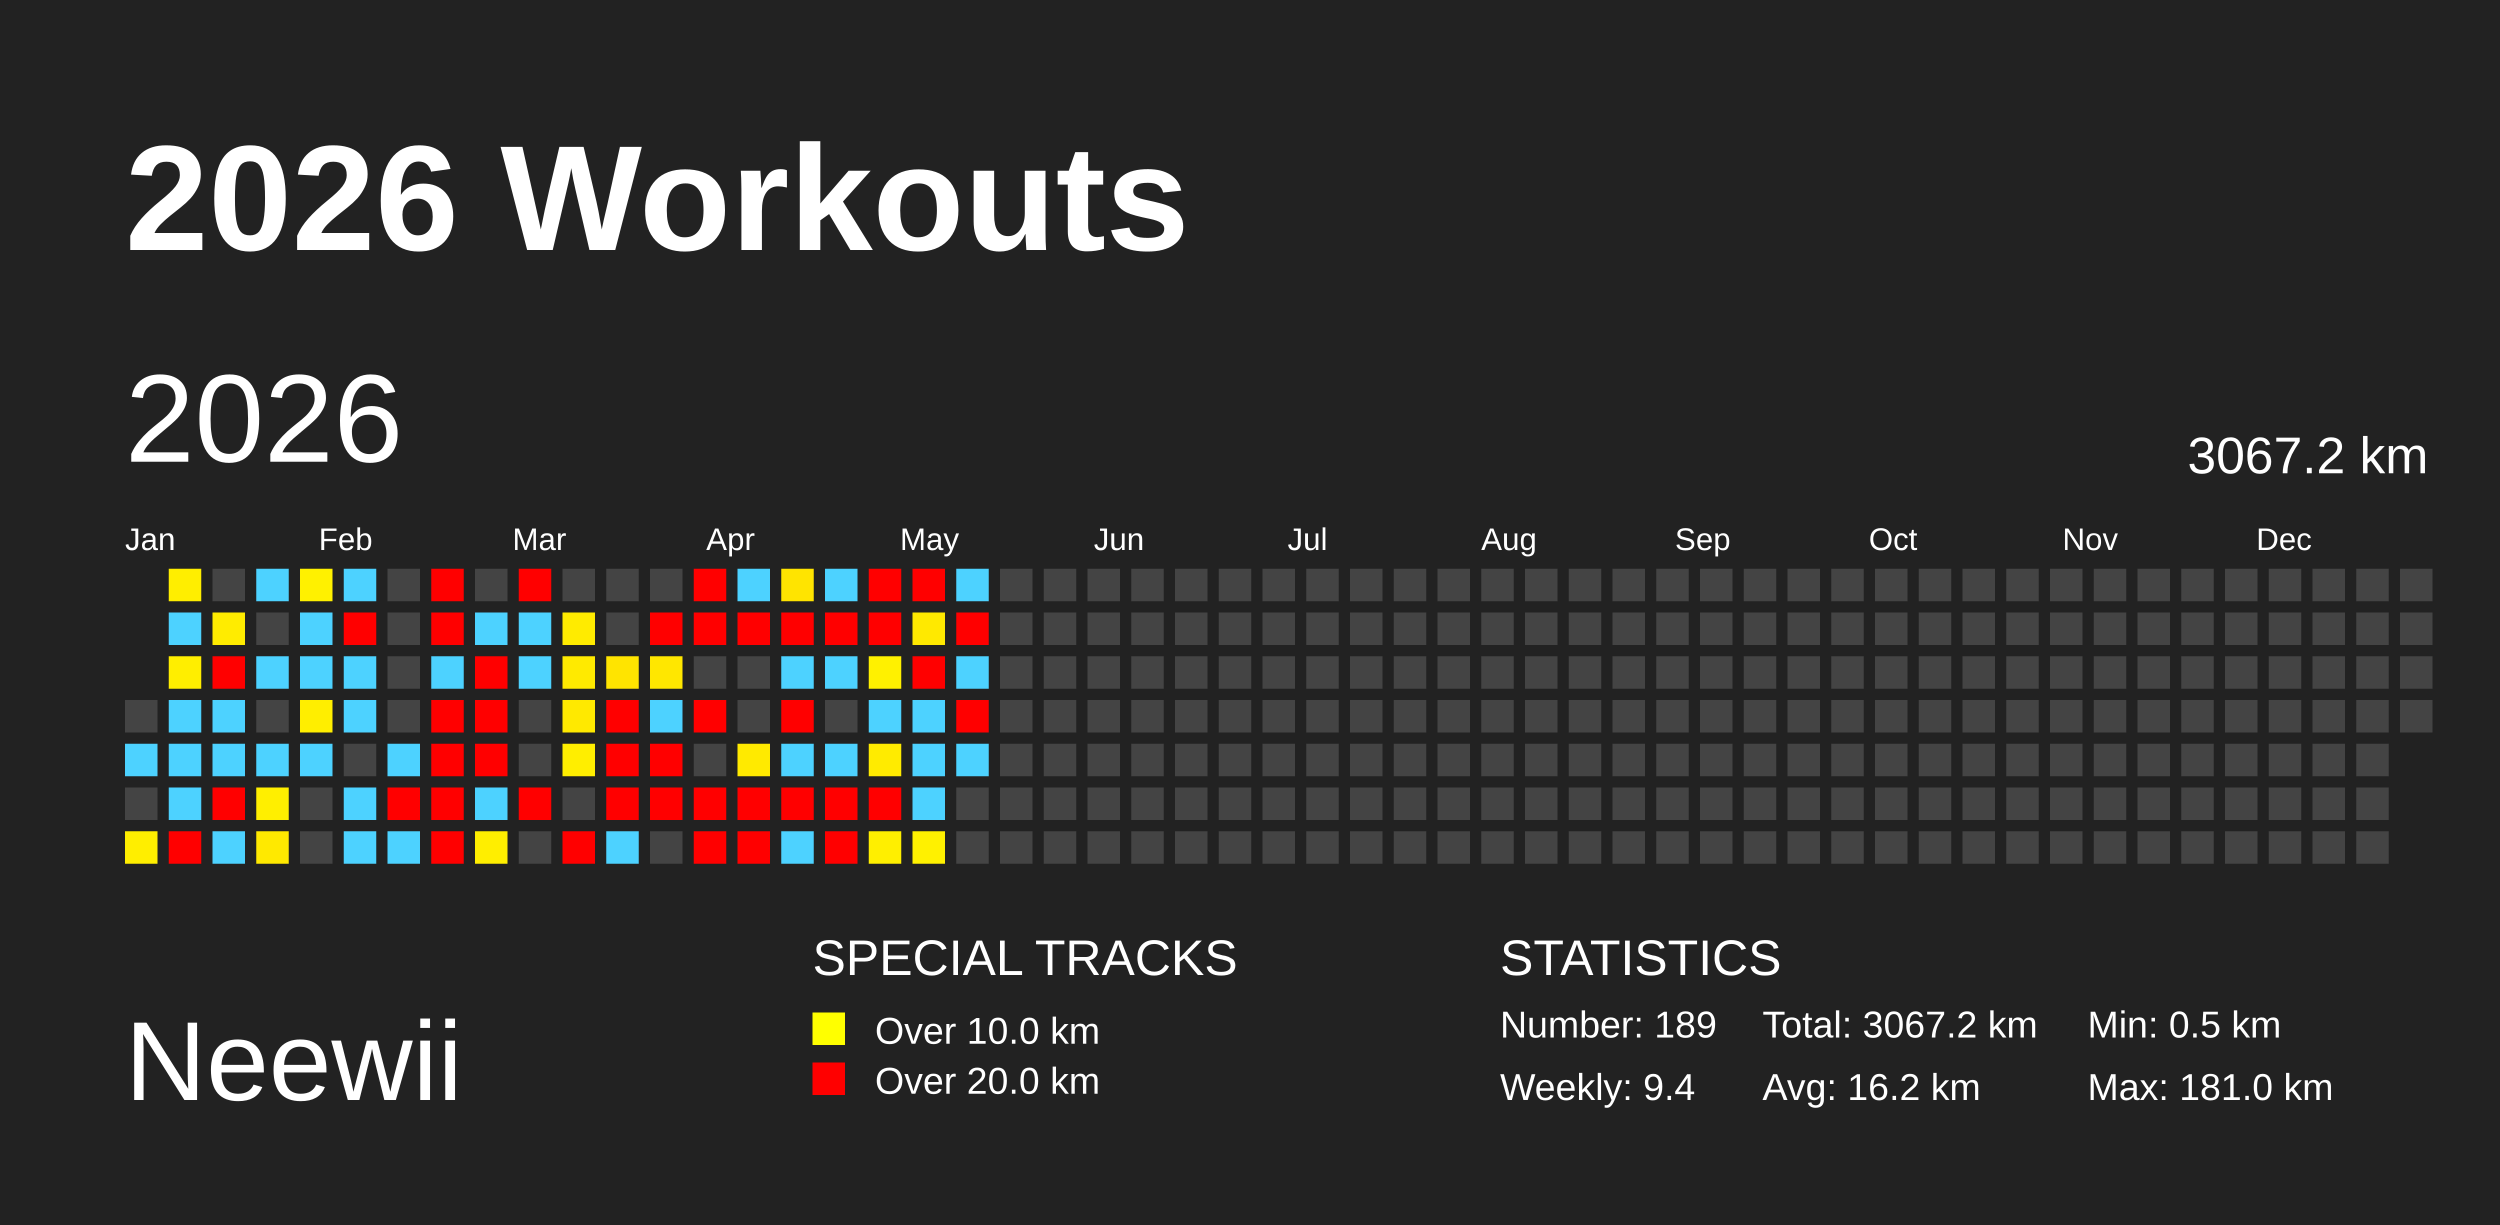
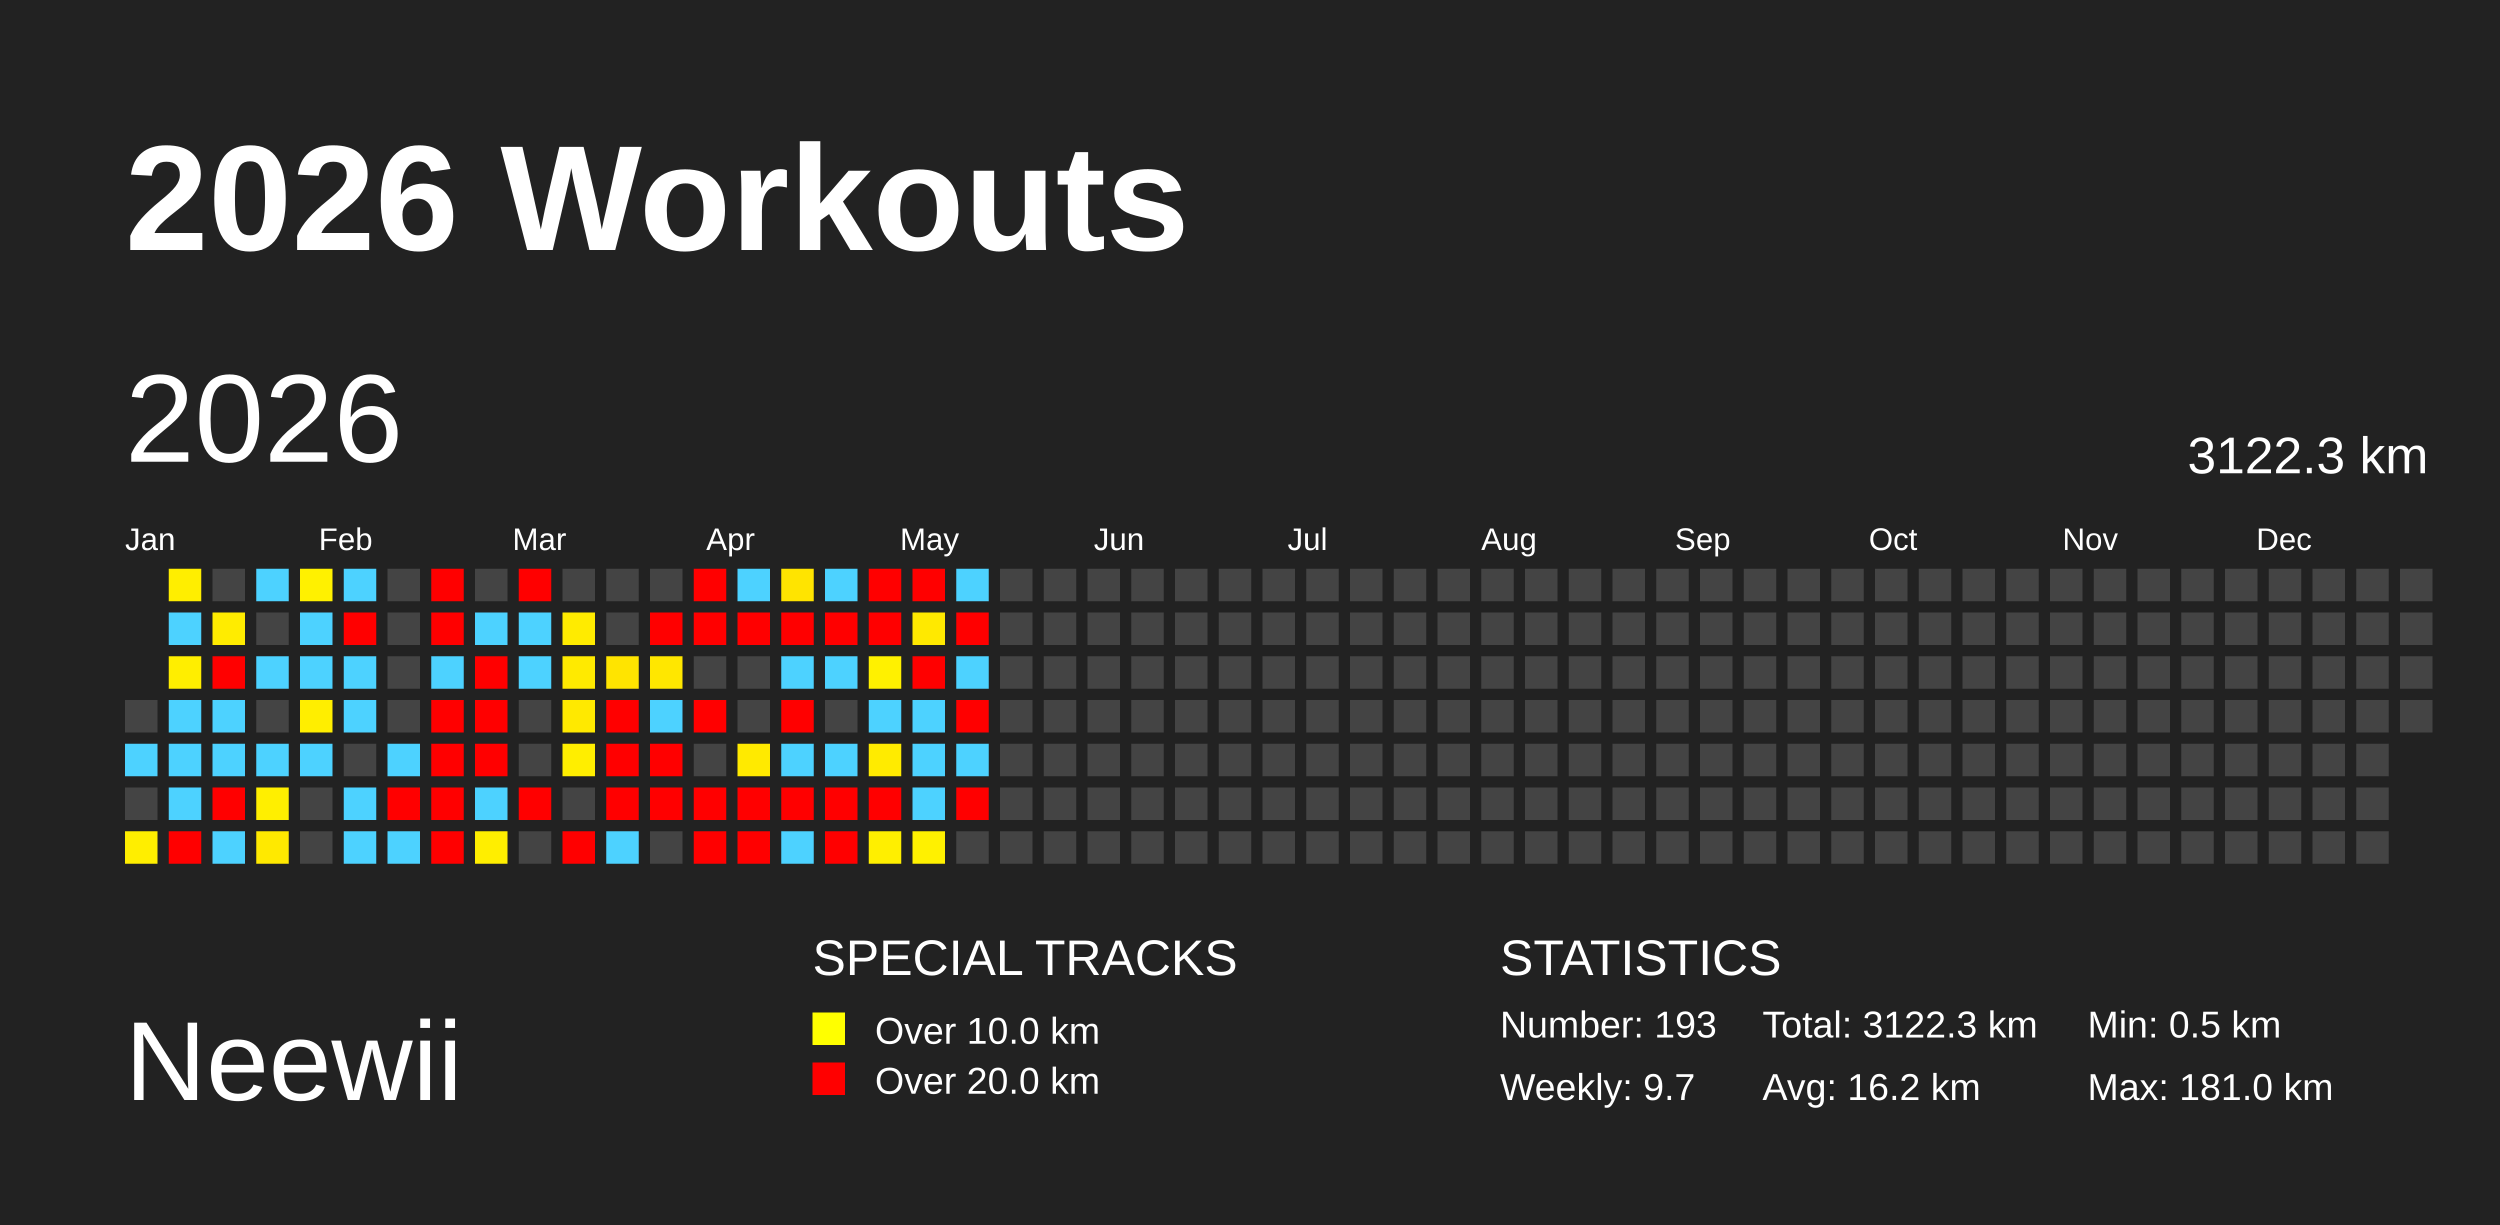
<svg xmlns="http://www.w3.org/2000/svg" baseProfile="full" height="98mm" version="1.1" viewBox="0,0,200,98" width="200mm">
  <defs />
  <rect fill="#222222" height="98" width="200" x="0" y="0" />
  <text fill="#FFFFFF" style="font-size:12px; font-family:Arial; font-weight:bold;" x="10" y="20">2026 Workouts</text>
  <text fill="#FFFFFF" style="font-size:9px; font-family:Arial" x="10" y="88">Neewii</text>
  <text fill="#FFFFFF" style="font-size:4px; font-family:Arial" x="65" y="78">SPECIAL TRACKS</text>
  <rect fill="yellow" height="2.6" width="2.6" x="65" y="81" />
  <text fill="#FFFFFF" style="font-size:3px; font-family:Arial" x="70" y="83.5">Over 10.0 km</text>
  <rect fill="red" height="2.6" width="2.6" x="65" y="85" />
  <text fill="#FFFFFF" style="font-size:3px; font-family:Arial" x="70" y="87.5">Over 20.0 km</text>
  <text fill="#FFFFFF" style="font-size:4px; font-family:Arial" x="120" y="78">STATISTICS</text>
-   <text fill="#FFFFFF" style="font-size:3px; font-family:Arial" x="120" y="83">Number: 189</text>
-   <text fill="#FFFFFF" style="font-size:3px; font-family:Arial" x="120" y="88">Weekly: 9.4</text>
-   <text fill="#FFFFFF" style="font-size:3px; font-family:Arial" x="141" y="83">Total: 3067.2 km</text>
+   <text fill="#FFFFFF" style="font-size:3px; font-family:Arial" x="120" y="83">Number: 193</text>
+   <text fill="#FFFFFF" style="font-size:3px; font-family:Arial" x="120" y="88">Weekly: 9.7</text>
+   <text fill="#FFFFFF" style="font-size:3px; font-family:Arial" x="141" y="83">Total: 3122.3 km</text>
  <text fill="#FFFFFF" style="font-size:3px; font-family:Arial" x="141" y="88">Avg: 16.2 km</text>
  <text fill="#FFFFFF" style="font-size:3px; font-family:Arial" x="167" y="83">Min: 0.5 km</text>
  <text fill="#FFFFFF" style="font-size:3px; font-family:Arial" x="167" y="88">Max: 181.0 km</text>
  <text dominant-baseline="hanging" fill="#FFFFFF" style="font-size:10.0px; font-family:Arial;" x="10" y="30">2026</text>
-   <text dominant-baseline="hanging" fill="#FFFFFF" style="font-size:4.125px; font-family:Arial;" x="175" y="35">3067.2 km</text>
+   <text dominant-baseline="hanging" fill="#FFFFFF" style="font-size:4.125px; font-family:Arial;" x="175" y="35">3122.3 km</text>
  <text fill="#FFFFFF" style="font-size:2.5px; font-family:Arial" x="10.0" y="44">Jan</text>
  <text fill="#FFFFFF" style="font-size:2.5px; font-family:Arial" x="25.5" y="44">Feb</text>
  <text fill="#FFFFFF" style="font-size:2.5px; font-family:Arial" x="41.0" y="44">Mar</text>
  <text fill="#FFFFFF" style="font-size:2.5px; font-family:Arial" x="56.5" y="44">Apr</text>
  <text fill="#FFFFFF" style="font-size:2.5px; font-family:Arial" x="72.0" y="44">May</text>
  <text fill="#FFFFFF" style="font-size:2.5px; font-family:Arial" x="87.5" y="44">Jun</text>
  <text fill="#FFFFFF" style="font-size:2.5px; font-family:Arial" x="103.0" y="44">Jul</text>
  <text fill="#FFFFFF" style="font-size:2.5px; font-family:Arial" x="118.5" y="44">Aug</text>
  <text fill="#FFFFFF" style="font-size:2.5px; font-family:Arial" x="134.0" y="44">Sep</text>
  <text fill="#FFFFFF" style="font-size:2.5px; font-family:Arial" x="149.5" y="44">Oct</text>
  <text fill="#FFFFFF" style="font-size:2.5px; font-family:Arial" x="165.0" y="44">Nov</text>
  <text fill="#FFFFFF" style="font-size:2.5px; font-family:Arial" x="180.5" y="44">Dec</text>
  <rect fill="#444444" height="2.6" width="2.6" x="10.0" y="56.0" />
  <rect fill="#4dd2ff" height="2.6" width="2.6" x="10.0" y="59.5" />
  <rect fill="#444444" height="2.6" width="2.6" x="10.0" y="63.0" />
  <rect fill="#ffee00" height="2.6" width="2.6" x="10.0" y="66.5" />
  <rect fill="#ffee00" height="2.6" width="2.6" x="13.5" y="45.5" />
  <rect fill="#4dd2ff" height="2.6" width="2.6" x="13.5" y="49.0" />
  <rect fill="#ffee00" height="2.6" width="2.6" x="13.5" y="52.5" />
  <rect fill="#4dd2ff" height="2.6" width="2.6" x="13.5" y="56.0" />
  <rect fill="#4dd2ff" height="2.6" width="2.6" x="13.5" y="59.5" />
  <rect fill="#4dd2ff" height="2.6" width="2.6" x="13.5" y="63.0" />
  <rect fill="red" height="2.6" width="2.6" x="13.5" y="66.5" />
  <rect fill="#444444" height="2.6" width="2.6" x="17.0" y="45.5" />
  <rect fill="#ffec00" height="2.6" width="2.6" x="17.0" y="49.0" />
  <rect fill="red" height="2.6" width="2.6" x="17.0" y="52.5" />
  <rect fill="#4dd2ff" height="2.6" width="2.6" x="17.0" y="56.0" />
  <rect fill="#4dd2ff" height="2.6" width="2.6" x="17.0" y="59.5" />
  <rect fill="red" height="2.6" width="2.6" x="17.0" y="63.0" />
  <rect fill="#4dd2ff" height="2.6" width="2.6" x="17.0" y="66.5" />
  <rect fill="#4dd2ff" height="2.6" width="2.6" x="20.5" y="45.5" />
  <rect fill="#444444" height="2.6" width="2.6" x="20.5" y="49.0" />
  <rect fill="#4dd2ff" height="2.6" width="2.6" x="20.5" y="52.5" />
  <rect fill="#444444" height="2.6" width="2.6" x="20.5" y="56.0" />
  <rect fill="#4dd2ff" height="2.6" width="2.6" x="20.5" y="59.5" />
  <rect fill="#ffef00" height="2.6" width="2.6" x="20.5" y="63.0" />
  <rect fill="#ffe900" height="2.6" width="2.6" x="20.5" y="66.5" />
  <rect fill="#fff100" height="2.6" width="2.6" x="24.0" y="45.5" />
  <rect fill="#4dd2ff" height="2.6" width="2.6" x="24.0" y="49.0" />
  <rect fill="#4dd2ff" height="2.6" width="2.6" x="24.0" y="52.5" />
  <rect fill="#ffee00" height="2.6" width="2.6" x="24.0" y="56.0" />
  <rect fill="#4dd2ff" height="2.6" width="2.6" x="24.0" y="59.5" />
  <rect fill="#444444" height="2.6" width="2.6" x="24.0" y="63.0" />
  <rect fill="#444444" height="2.6" width="2.6" x="24.0" y="66.5" />
  <rect fill="#4dd2ff" height="2.6" width="2.6" x="27.5" y="45.5" />
  <rect fill="red" height="2.6" width="2.6" x="27.5" y="49.0" />
  <rect fill="#4dd2ff" height="2.6" width="2.6" x="27.5" y="52.5" />
  <rect fill="#4dd2ff" height="2.6" width="2.6" x="27.5" y="56.0" />
  <rect fill="#444444" height="2.6" width="2.6" x="27.5" y="59.5" />
  <rect fill="#4dd2ff" height="2.6" width="2.6" x="27.5" y="63.0" />
  <rect fill="#4dd2ff" height="2.6" width="2.6" x="27.5" y="66.5" />
  <rect fill="#444444" height="2.6" width="2.6" x="31.0" y="45.5" />
  <rect fill="#444444" height="2.6" width="2.6" x="31.0" y="49.0" />
  <rect fill="#444444" height="2.6" width="2.6" x="31.0" y="52.5" />
  <rect fill="#444444" height="2.6" width="2.6" x="31.0" y="56.0" />
  <rect fill="#4dd2ff" height="2.6" width="2.6" x="31.0" y="59.5" />
  <rect fill="red" height="2.6" width="2.6" x="31.0" y="63.0" />
  <rect fill="#4dd2ff" height="2.6" width="2.6" x="31.0" y="66.5" />
  <rect fill="red" height="2.6" width="2.6" x="34.5" y="45.5" />
  <rect fill="red" height="2.6" width="2.6" x="34.5" y="49.0" />
  <rect fill="#4dd2ff" height="2.6" width="2.6" x="34.5" y="52.5" />
  <rect fill="red" height="2.6" width="2.6" x="34.5" y="56.0" />
  <rect fill="red" height="2.6" width="2.6" x="34.5" y="59.5" />
  <rect fill="red" height="2.6" width="2.6" x="34.5" y="63.0" />
  <rect fill="red" height="2.6" width="2.6" x="34.5" y="66.5" />
  <rect fill="#444444" height="2.6" width="2.6" x="38.0" y="45.5" />
  <rect fill="#4dd2ff" height="2.6" width="2.6" x="38.0" y="49.0" />
  <rect fill="red" height="2.6" width="2.6" x="38.0" y="52.5" />
  <rect fill="red" height="2.6" width="2.6" x="38.0" y="56.0" />
  <rect fill="red" height="2.6" width="2.6" x="38.0" y="59.5" />
  <rect fill="#4dd2ff" height="2.6" width="2.6" x="38.0" y="63.0" />
  <rect fill="#ffee00" height="2.6" width="2.6" x="38.0" y="66.5" />
  <rect fill="red" height="2.6" width="2.6" x="41.5" y="45.5" />
  <rect fill="#4dd2ff" height="2.6" width="2.6" x="41.5" y="49.0" />
  <rect fill="#4dd2ff" height="2.6" width="2.6" x="41.5" y="52.5" />
  <rect fill="#444444" height="2.6" width="2.6" x="41.5" y="56.0" />
  <rect fill="#444444" height="2.6" width="2.6" x="41.5" y="59.5" />
  <rect fill="red" height="2.6" width="2.6" x="41.5" y="63.0" />
  <rect fill="#444444" height="2.6" width="2.6" x="41.5" y="66.5" />
  <rect fill="#444444" height="2.6" width="2.6" x="45.0" y="45.5" />
  <rect fill="#ffeb00" height="2.6" width="2.6" x="45.0" y="49.0" />
  <rect fill="#ffea00" height="2.6" width="2.6" x="45.0" y="52.5" />
  <rect fill="#ffe900" height="2.6" width="2.6" x="45.0" y="56.0" />
  <rect fill="#ffee00" height="2.6" width="2.6" x="45.0" y="59.5" />
  <rect fill="#444444" height="2.6" width="2.6" x="45.0" y="63.0" />
  <rect fill="red" height="2.6" width="2.6" x="45.0" y="66.5" />
  <rect fill="#444444" height="2.6" width="2.6" x="48.5" y="45.5" />
  <rect fill="#444444" height="2.6" width="2.6" x="48.5" y="49.0" />
  <rect fill="#ffe400" height="2.6" width="2.6" x="48.5" y="52.5" />
  <rect fill="red" height="2.6" width="2.6" x="48.5" y="56.0" />
  <rect fill="red" height="2.6" width="2.6" x="48.5" y="59.5" />
  <rect fill="red" height="2.6" width="2.6" x="48.5" y="63.0" />
  <rect fill="#4dd2ff" height="2.6" width="2.6" x="48.5" y="66.5" />
  <rect fill="#444444" height="2.6" width="2.6" x="52.0" y="45.5" />
  <rect fill="red" height="2.6" width="2.6" x="52.0" y="49.0" />
  <rect fill="#ffe700" height="2.6" width="2.6" x="52.0" y="52.5" />
  <rect fill="#4dd2ff" height="2.6" width="2.6" x="52.0" y="56.0" />
  <rect fill="red" height="2.6" width="2.6" x="52.0" y="59.5" />
  <rect fill="red" height="2.6" width="2.6" x="52.0" y="63.0" />
  <rect fill="#444444" height="2.6" width="2.6" x="52.0" y="66.5" />
  <rect fill="red" height="2.6" width="2.6" x="55.5" y="45.5" />
  <rect fill="red" height="2.6" width="2.6" x="55.5" y="49.0" />
  <rect fill="#444444" height="2.6" width="2.6" x="55.5" y="52.5" />
  <rect fill="red" height="2.6" width="2.6" x="55.5" y="56.0" />
  <rect fill="#444444" height="2.6" width="2.6" x="55.5" y="59.5" />
  <rect fill="red" height="2.6" width="2.6" x="55.5" y="63.0" />
  <rect fill="red" height="2.6" width="2.6" x="55.5" y="66.5" />
  <rect fill="#4dd2ff" height="2.6" width="2.6" x="59.0" y="45.5" />
  <rect fill="red" height="2.6" width="2.6" x="59.0" y="49.0" />
  <rect fill="#444444" height="2.6" width="2.6" x="59.0" y="52.5" />
  <rect fill="#444444" height="2.6" width="2.6" x="59.0" y="56.0" />
  <rect fill="#ffea00" height="2.6" width="2.6" x="59.0" y="59.5" />
  <rect fill="red" height="2.6" width="2.6" x="59.0" y="63.0" />
  <rect fill="red" height="2.6" width="2.6" x="59.0" y="66.5" />
  <rect fill="#ffe400" height="2.6" width="2.6" x="62.5" y="45.5" />
  <rect fill="red" height="2.6" width="2.6" x="62.5" y="49.0" />
  <rect fill="#4dd2ff" height="2.6" width="2.6" x="62.5" y="52.5" />
  <rect fill="red" height="2.6" width="2.6" x="62.5" y="56.0" />
  <rect fill="#4dd2ff" height="2.6" width="2.6" x="62.5" y="59.5" />
  <rect fill="red" height="2.6" width="2.6" x="62.5" y="63.0" />
  <rect fill="#4dd2ff" height="2.6" width="2.6" x="62.5" y="66.5" />
  <rect fill="#4dd2ff" height="2.6" width="2.6" x="66.0" y="45.5" />
  <rect fill="red" height="2.6" width="2.6" x="66.0" y="49.0" />
  <rect fill="#4dd2ff" height="2.6" width="2.6" x="66.0" y="52.5" />
  <rect fill="#444444" height="2.6" width="2.6" x="66.0" y="56.0" />
  <rect fill="#4dd2ff" height="2.6" width="2.6" x="66.0" y="59.5" />
  <rect fill="red" height="2.6" width="2.6" x="66.0" y="63.0" />
  <rect fill="red" height="2.6" width="2.6" x="66.0" y="66.5" />
  <rect fill="red" height="2.6" width="2.6" x="69.5" y="45.5" />
  <rect fill="red" height="2.6" width="2.6" x="69.5" y="49.0" />
  <rect fill="#fff100" height="2.6" width="2.6" x="69.5" y="52.5" />
  <rect fill="#4dd2ff" height="2.6" width="2.6" x="69.5" y="56.0" />
  <rect fill="#ffeb00" height="2.6" width="2.6" x="69.5" y="59.5" />
  <rect fill="red" height="2.6" width="2.6" x="69.5" y="63.0" />
  <rect fill="#ffef00" height="2.6" width="2.6" x="69.5" y="66.5" />
  <rect fill="red" height="2.6" width="2.6" x="73.0" y="45.5" />
  <rect fill="#ffe900" height="2.6" width="2.6" x="73.0" y="49.0" />
  <rect fill="red" height="2.6" width="2.6" x="73.0" y="52.5" />
  <rect fill="#4dd2ff" height="2.6" width="2.6" x="73.0" y="56.0" />
  <rect fill="#4dd2ff" height="2.6" width="2.6" x="73.0" y="59.5" />
  <rect fill="#4dd2ff" height="2.6" width="2.6" x="73.0" y="63.0" />
  <rect fill="#fff100" height="2.6" width="2.6" x="73.0" y="66.5" />
  <rect fill="#4dd2ff" height="2.6" width="2.6" x="76.5" y="45.5" />
  <rect fill="red" height="2.6" width="2.6" x="76.5" y="49.0" />
  <rect fill="#4dd2ff" height="2.6" width="2.6" x="76.5" y="52.5" />
  <rect fill="red" height="2.6" width="2.6" x="76.5" y="56.0" />
  <rect fill="#4dd2ff" height="2.6" width="2.6" x="76.5" y="59.5" />
-   <rect fill="#444444" height="2.6" width="2.6" x="76.5" y="63.0" />
+   <rect fill="red" height="2.6" width="2.6" x="76.5" y="63.0" />
  <rect fill="#444444" height="2.6" width="2.6" x="76.5" y="66.5" />
  <rect fill="#444444" height="2.6" width="2.6" x="80.0" y="45.5" />
  <rect fill="#444444" height="2.6" width="2.6" x="80.0" y="49.0" />
  <rect fill="#444444" height="2.6" width="2.6" x="80.0" y="52.5" />
  <rect fill="#444444" height="2.6" width="2.6" x="80.0" y="56.0" />
  <rect fill="#444444" height="2.6" width="2.6" x="80.0" y="59.5" />
  <rect fill="#444444" height="2.6" width="2.6" x="80.0" y="63.0" />
  <rect fill="#444444" height="2.6" width="2.6" x="80.0" y="66.5" />
  <rect fill="#444444" height="2.6" width="2.6" x="83.5" y="45.5" />
  <rect fill="#444444" height="2.6" width="2.6" x="83.5" y="49.0" />
  <rect fill="#444444" height="2.6" width="2.6" x="83.5" y="52.5" />
  <rect fill="#444444" height="2.6" width="2.6" x="83.5" y="56.0" />
  <rect fill="#444444" height="2.6" width="2.6" x="83.5" y="59.5" />
  <rect fill="#444444" height="2.6" width="2.6" x="83.5" y="63.0" />
  <rect fill="#444444" height="2.6" width="2.6" x="83.5" y="66.5" />
  <rect fill="#444444" height="2.6" width="2.6" x="87.0" y="45.5" />
  <rect fill="#444444" height="2.6" width="2.6" x="87.0" y="49.0" />
  <rect fill="#444444" height="2.6" width="2.6" x="87.0" y="52.5" />
  <rect fill="#444444" height="2.6" width="2.6" x="87.0" y="56.0" />
  <rect fill="#444444" height="2.6" width="2.6" x="87.0" y="59.5" />
  <rect fill="#444444" height="2.6" width="2.6" x="87.0" y="63.0" />
  <rect fill="#444444" height="2.6" width="2.6" x="87.0" y="66.5" />
  <rect fill="#444444" height="2.6" width="2.6" x="90.5" y="45.5" />
  <rect fill="#444444" height="2.6" width="2.6" x="90.5" y="49.0" />
  <rect fill="#444444" height="2.6" width="2.6" x="90.5" y="52.5" />
  <rect fill="#444444" height="2.6" width="2.6" x="90.5" y="56.0" />
  <rect fill="#444444" height="2.6" width="2.6" x="90.5" y="59.5" />
  <rect fill="#444444" height="2.6" width="2.6" x="90.5" y="63.0" />
  <rect fill="#444444" height="2.6" width="2.6" x="90.5" y="66.5" />
  <rect fill="#444444" height="2.6" width="2.6" x="94.0" y="45.5" />
  <rect fill="#444444" height="2.6" width="2.6" x="94.0" y="49.0" />
  <rect fill="#444444" height="2.6" width="2.6" x="94.0" y="52.5" />
  <rect fill="#444444" height="2.6" width="2.6" x="94.0" y="56.0" />
  <rect fill="#444444" height="2.6" width="2.6" x="94.0" y="59.5" />
  <rect fill="#444444" height="2.6" width="2.6" x="94.0" y="63.0" />
  <rect fill="#444444" height="2.6" width="2.6" x="94.0" y="66.5" />
  <rect fill="#444444" height="2.6" width="2.6" x="97.5" y="45.5" />
  <rect fill="#444444" height="2.6" width="2.6" x="97.5" y="49.0" />
  <rect fill="#444444" height="2.6" width="2.6" x="97.5" y="52.5" />
  <rect fill="#444444" height="2.6" width="2.6" x="97.5" y="56.0" />
  <rect fill="#444444" height="2.6" width="2.6" x="97.5" y="59.5" />
  <rect fill="#444444" height="2.6" width="2.6" x="97.5" y="63.0" />
  <rect fill="#444444" height="2.6" width="2.6" x="97.5" y="66.5" />
  <rect fill="#444444" height="2.6" width="2.6" x="101.0" y="45.5" />
  <rect fill="#444444" height="2.6" width="2.6" x="101.0" y="49.0" />
  <rect fill="#444444" height="2.6" width="2.6" x="101.0" y="52.5" />
  <rect fill="#444444" height="2.6" width="2.6" x="101.0" y="56.0" />
  <rect fill="#444444" height="2.6" width="2.6" x="101.0" y="59.5" />
  <rect fill="#444444" height="2.6" width="2.6" x="101.0" y="63.0" />
  <rect fill="#444444" height="2.6" width="2.6" x="101.0" y="66.5" />
  <rect fill="#444444" height="2.6" width="2.6" x="104.5" y="45.5" />
  <rect fill="#444444" height="2.6" width="2.6" x="104.5" y="49.0" />
  <rect fill="#444444" height="2.6" width="2.6" x="104.5" y="52.5" />
  <rect fill="#444444" height="2.6" width="2.6" x="104.5" y="56.0" />
  <rect fill="#444444" height="2.6" width="2.6" x="104.5" y="59.5" />
  <rect fill="#444444" height="2.6" width="2.6" x="104.5" y="63.0" />
  <rect fill="#444444" height="2.6" width="2.6" x="104.5" y="66.5" />
  <rect fill="#444444" height="2.6" width="2.6" x="108.0" y="45.5" />
  <rect fill="#444444" height="2.6" width="2.6" x="108.0" y="49.0" />
  <rect fill="#444444" height="2.6" width="2.6" x="108.0" y="52.5" />
  <rect fill="#444444" height="2.6" width="2.6" x="108.0" y="56.0" />
  <rect fill="#444444" height="2.6" width="2.6" x="108.0" y="59.5" />
  <rect fill="#444444" height="2.6" width="2.6" x="108.0" y="63.0" />
  <rect fill="#444444" height="2.6" width="2.6" x="108.0" y="66.5" />
  <rect fill="#444444" height="2.6" width="2.6" x="111.5" y="45.5" />
  <rect fill="#444444" height="2.6" width="2.6" x="111.5" y="49.0" />
  <rect fill="#444444" height="2.6" width="2.6" x="111.5" y="52.5" />
  <rect fill="#444444" height="2.6" width="2.6" x="111.5" y="56.0" />
  <rect fill="#444444" height="2.6" width="2.6" x="111.5" y="59.5" />
  <rect fill="#444444" height="2.6" width="2.6" x="111.5" y="63.0" />
  <rect fill="#444444" height="2.6" width="2.6" x="111.5" y="66.5" />
  <rect fill="#444444" height="2.6" width="2.6" x="115.0" y="45.5" />
  <rect fill="#444444" height="2.6" width="2.6" x="115.0" y="49.0" />
  <rect fill="#444444" height="2.6" width="2.6" x="115.0" y="52.5" />
  <rect fill="#444444" height="2.6" width="2.6" x="115.0" y="56.0" />
  <rect fill="#444444" height="2.6" width="2.6" x="115.0" y="59.5" />
  <rect fill="#444444" height="2.6" width="2.6" x="115.0" y="63.0" />
  <rect fill="#444444" height="2.6" width="2.6" x="115.0" y="66.5" />
  <rect fill="#444444" height="2.6" width="2.6" x="118.5" y="45.5" />
  <rect fill="#444444" height="2.6" width="2.6" x="118.5" y="49.0" />
  <rect fill="#444444" height="2.6" width="2.6" x="118.5" y="52.5" />
  <rect fill="#444444" height="2.6" width="2.6" x="118.5" y="56.0" />
  <rect fill="#444444" height="2.6" width="2.6" x="118.5" y="59.5" />
  <rect fill="#444444" height="2.6" width="2.6" x="118.5" y="63.0" />
  <rect fill="#444444" height="2.6" width="2.6" x="118.5" y="66.5" />
  <rect fill="#444444" height="2.6" width="2.6" x="122.0" y="45.5" />
  <rect fill="#444444" height="2.6" width="2.6" x="122.0" y="49.0" />
  <rect fill="#444444" height="2.6" width="2.6" x="122.0" y="52.5" />
  <rect fill="#444444" height="2.6" width="2.6" x="122.0" y="56.0" />
  <rect fill="#444444" height="2.6" width="2.6" x="122.0" y="59.5" />
  <rect fill="#444444" height="2.6" width="2.6" x="122.0" y="63.0" />
  <rect fill="#444444" height="2.6" width="2.6" x="122.0" y="66.5" />
  <rect fill="#444444" height="2.6" width="2.6" x="125.5" y="45.5" />
  <rect fill="#444444" height="2.6" width="2.6" x="125.5" y="49.0" />
  <rect fill="#444444" height="2.6" width="2.6" x="125.5" y="52.5" />
  <rect fill="#444444" height="2.6" width="2.6" x="125.5" y="56.0" />
  <rect fill="#444444" height="2.6" width="2.6" x="125.5" y="59.5" />
  <rect fill="#444444" height="2.6" width="2.6" x="125.5" y="63.0" />
  <rect fill="#444444" height="2.6" width="2.6" x="125.5" y="66.5" />
  <rect fill="#444444" height="2.6" width="2.6" x="129.0" y="45.5" />
  <rect fill="#444444" height="2.6" width="2.6" x="129.0" y="49.0" />
  <rect fill="#444444" height="2.6" width="2.6" x="129.0" y="52.5" />
  <rect fill="#444444" height="2.6" width="2.6" x="129.0" y="56.0" />
  <rect fill="#444444" height="2.6" width="2.6" x="129.0" y="59.5" />
  <rect fill="#444444" height="2.6" width="2.6" x="129.0" y="63.0" />
  <rect fill="#444444" height="2.6" width="2.6" x="129.0" y="66.5" />
  <rect fill="#444444" height="2.6" width="2.6" x="132.5" y="45.5" />
  <rect fill="#444444" height="2.6" width="2.6" x="132.5" y="49.0" />
  <rect fill="#444444" height="2.6" width="2.6" x="132.5" y="52.5" />
  <rect fill="#444444" height="2.6" width="2.6" x="132.5" y="56.0" />
  <rect fill="#444444" height="2.6" width="2.6" x="132.5" y="59.5" />
  <rect fill="#444444" height="2.6" width="2.6" x="132.5" y="63.0" />
  <rect fill="#444444" height="2.6" width="2.6" x="132.5" y="66.5" />
  <rect fill="#444444" height="2.6" width="2.6" x="136.0" y="45.5" />
  <rect fill="#444444" height="2.6" width="2.6" x="136.0" y="49.0" />
  <rect fill="#444444" height="2.6" width="2.6" x="136.0" y="52.5" />
  <rect fill="#444444" height="2.6" width="2.6" x="136.0" y="56.0" />
  <rect fill="#444444" height="2.6" width="2.6" x="136.0" y="59.5" />
  <rect fill="#444444" height="2.6" width="2.6" x="136.0" y="63.0" />
  <rect fill="#444444" height="2.6" width="2.6" x="136.0" y="66.5" />
  <rect fill="#444444" height="2.6" width="2.6" x="139.5" y="45.5" />
  <rect fill="#444444" height="2.6" width="2.6" x="139.5" y="49.0" />
  <rect fill="#444444" height="2.6" width="2.6" x="139.5" y="52.5" />
  <rect fill="#444444" height="2.6" width="2.6" x="139.5" y="56.0" />
  <rect fill="#444444" height="2.6" width="2.6" x="139.5" y="59.5" />
  <rect fill="#444444" height="2.6" width="2.6" x="139.5" y="63.0" />
  <rect fill="#444444" height="2.6" width="2.6" x="139.5" y="66.5" />
  <rect fill="#444444" height="2.6" width="2.6" x="143.0" y="45.5" />
  <rect fill="#444444" height="2.6" width="2.6" x="143.0" y="49.0" />
  <rect fill="#444444" height="2.6" width="2.6" x="143.0" y="52.5" />
  <rect fill="#444444" height="2.6" width="2.6" x="143.0" y="56.0" />
  <rect fill="#444444" height="2.6" width="2.6" x="143.0" y="59.5" />
  <rect fill="#444444" height="2.6" width="2.6" x="143.0" y="63.0" />
  <rect fill="#444444" height="2.6" width="2.6" x="143.0" y="66.5" />
  <rect fill="#444444" height="2.6" width="2.6" x="146.5" y="45.5" />
  <rect fill="#444444" height="2.6" width="2.6" x="146.5" y="49.0" />
  <rect fill="#444444" height="2.6" width="2.6" x="146.5" y="52.5" />
  <rect fill="#444444" height="2.6" width="2.6" x="146.5" y="56.0" />
  <rect fill="#444444" height="2.6" width="2.6" x="146.5" y="59.5" />
  <rect fill="#444444" height="2.6" width="2.6" x="146.5" y="63.0" />
  <rect fill="#444444" height="2.6" width="2.6" x="146.5" y="66.5" />
  <rect fill="#444444" height="2.6" width="2.6" x="150.0" y="45.5" />
  <rect fill="#444444" height="2.6" width="2.6" x="150.0" y="49.0" />
  <rect fill="#444444" height="2.6" width="2.6" x="150.0" y="52.5" />
  <rect fill="#444444" height="2.6" width="2.6" x="150.0" y="56.0" />
  <rect fill="#444444" height="2.6" width="2.6" x="150.0" y="59.5" />
  <rect fill="#444444" height="2.6" width="2.6" x="150.0" y="63.0" />
  <rect fill="#444444" height="2.6" width="2.6" x="150.0" y="66.5" />
  <rect fill="#444444" height="2.6" width="2.6" x="153.5" y="45.5" />
  <rect fill="#444444" height="2.6" width="2.6" x="153.5" y="49.0" />
  <rect fill="#444444" height="2.6" width="2.6" x="153.5" y="52.5" />
  <rect fill="#444444" height="2.6" width="2.6" x="153.5" y="56.0" />
  <rect fill="#444444" height="2.6" width="2.6" x="153.5" y="59.5" />
  <rect fill="#444444" height="2.6" width="2.6" x="153.5" y="63.0" />
  <rect fill="#444444" height="2.6" width="2.6" x="153.5" y="66.5" />
  <rect fill="#444444" height="2.6" width="2.6" x="157.0" y="45.5" />
  <rect fill="#444444" height="2.6" width="2.6" x="157.0" y="49.0" />
  <rect fill="#444444" height="2.6" width="2.6" x="157.0" y="52.5" />
  <rect fill="#444444" height="2.6" width="2.6" x="157.0" y="56.0" />
  <rect fill="#444444" height="2.6" width="2.6" x="157.0" y="59.5" />
  <rect fill="#444444" height="2.6" width="2.6" x="157.0" y="63.0" />
  <rect fill="#444444" height="2.6" width="2.6" x="157.0" y="66.5" />
  <rect fill="#444444" height="2.6" width="2.6" x="160.5" y="45.5" />
  <rect fill="#444444" height="2.6" width="2.6" x="160.5" y="49.0" />
  <rect fill="#444444" height="2.6" width="2.6" x="160.5" y="52.5" />
  <rect fill="#444444" height="2.6" width="2.6" x="160.5" y="56.0" />
  <rect fill="#444444" height="2.6" width="2.6" x="160.5" y="59.5" />
  <rect fill="#444444" height="2.6" width="2.6" x="160.5" y="63.0" />
  <rect fill="#444444" height="2.6" width="2.6" x="160.5" y="66.5" />
  <rect fill="#444444" height="2.6" width="2.6" x="164.0" y="45.5" />
  <rect fill="#444444" height="2.6" width="2.6" x="164.0" y="49.0" />
  <rect fill="#444444" height="2.6" width="2.6" x="164.0" y="52.5" />
  <rect fill="#444444" height="2.6" width="2.6" x="164.0" y="56.0" />
  <rect fill="#444444" height="2.6" width="2.6" x="164.0" y="59.5" />
  <rect fill="#444444" height="2.6" width="2.6" x="164.0" y="63.0" />
  <rect fill="#444444" height="2.6" width="2.6" x="164.0" y="66.5" />
  <rect fill="#444444" height="2.6" width="2.6" x="167.5" y="45.5" />
  <rect fill="#444444" height="2.6" width="2.6" x="167.5" y="49.0" />
  <rect fill="#444444" height="2.6" width="2.6" x="167.5" y="52.5" />
  <rect fill="#444444" height="2.6" width="2.6" x="167.5" y="56.0" />
  <rect fill="#444444" height="2.6" width="2.6" x="167.5" y="59.5" />
  <rect fill="#444444" height="2.6" width="2.6" x="167.5" y="63.0" />
  <rect fill="#444444" height="2.6" width="2.6" x="167.5" y="66.5" />
  <rect fill="#444444" height="2.6" width="2.6" x="171.0" y="45.5" />
  <rect fill="#444444" height="2.6" width="2.6" x="171.0" y="49.0" />
  <rect fill="#444444" height="2.6" width="2.6" x="171.0" y="52.5" />
  <rect fill="#444444" height="2.6" width="2.6" x="171.0" y="56.0" />
  <rect fill="#444444" height="2.6" width="2.6" x="171.0" y="59.5" />
  <rect fill="#444444" height="2.6" width="2.6" x="171.0" y="63.0" />
  <rect fill="#444444" height="2.6" width="2.6" x="171.0" y="66.5" />
  <rect fill="#444444" height="2.6" width="2.6" x="174.5" y="45.5" />
  <rect fill="#444444" height="2.6" width="2.6" x="174.5" y="49.0" />
  <rect fill="#444444" height="2.6" width="2.6" x="174.5" y="52.5" />
  <rect fill="#444444" height="2.6" width="2.6" x="174.5" y="56.0" />
  <rect fill="#444444" height="2.6" width="2.6" x="174.5" y="59.5" />
  <rect fill="#444444" height="2.6" width="2.6" x="174.5" y="63.0" />
  <rect fill="#444444" height="2.6" width="2.6" x="174.5" y="66.5" />
  <rect fill="#444444" height="2.6" width="2.6" x="178.0" y="45.5" />
  <rect fill="#444444" height="2.6" width="2.6" x="178.0" y="49.0" />
  <rect fill="#444444" height="2.6" width="2.6" x="178.0" y="52.5" />
  <rect fill="#444444" height="2.6" width="2.6" x="178.0" y="56.0" />
  <rect fill="#444444" height="2.6" width="2.6" x="178.0" y="59.5" />
  <rect fill="#444444" height="2.6" width="2.6" x="178.0" y="63.0" />
  <rect fill="#444444" height="2.6" width="2.6" x="178.0" y="66.5" />
  <rect fill="#444444" height="2.6" width="2.6" x="181.5" y="45.5" />
  <rect fill="#444444" height="2.6" width="2.6" x="181.5" y="49.0" />
  <rect fill="#444444" height="2.6" width="2.6" x="181.5" y="52.5" />
  <rect fill="#444444" height="2.6" width="2.6" x="181.5" y="56.0" />
  <rect fill="#444444" height="2.6" width="2.6" x="181.5" y="59.5" />
  <rect fill="#444444" height="2.6" width="2.6" x="181.5" y="63.0" />
  <rect fill="#444444" height="2.6" width="2.6" x="181.5" y="66.5" />
  <rect fill="#444444" height="2.6" width="2.6" x="185.0" y="45.5" />
  <rect fill="#444444" height="2.6" width="2.6" x="185.0" y="49.0" />
  <rect fill="#444444" height="2.6" width="2.6" x="185.0" y="52.5" />
  <rect fill="#444444" height="2.6" width="2.6" x="185.0" y="56.0" />
  <rect fill="#444444" height="2.6" width="2.6" x="185.0" y="59.5" />
  <rect fill="#444444" height="2.6" width="2.6" x="185.0" y="63.0" />
  <rect fill="#444444" height="2.6" width="2.6" x="185.0" y="66.5" />
  <rect fill="#444444" height="2.6" width="2.6" x="188.5" y="45.5" />
  <rect fill="#444444" height="2.6" width="2.6" x="188.5" y="49.0" />
  <rect fill="#444444" height="2.6" width="2.6" x="188.5" y="52.5" />
  <rect fill="#444444" height="2.6" width="2.6" x="188.5" y="56.0" />
  <rect fill="#444444" height="2.6" width="2.6" x="188.5" y="59.5" />
  <rect fill="#444444" height="2.6" width="2.6" x="188.5" y="63.0" />
  <rect fill="#444444" height="2.6" width="2.6" x="188.5" y="66.5" />
  <rect fill="#444444" height="2.6" width="2.6" x="192.0" y="45.5" />
  <rect fill="#444444" height="2.6" width="2.6" x="192.0" y="49.0" />
  <rect fill="#444444" height="2.6" width="2.6" x="192.0" y="52.5" />
  <rect fill="#444444" height="2.6" width="2.6" x="192.0" y="56.0" />
</svg>
